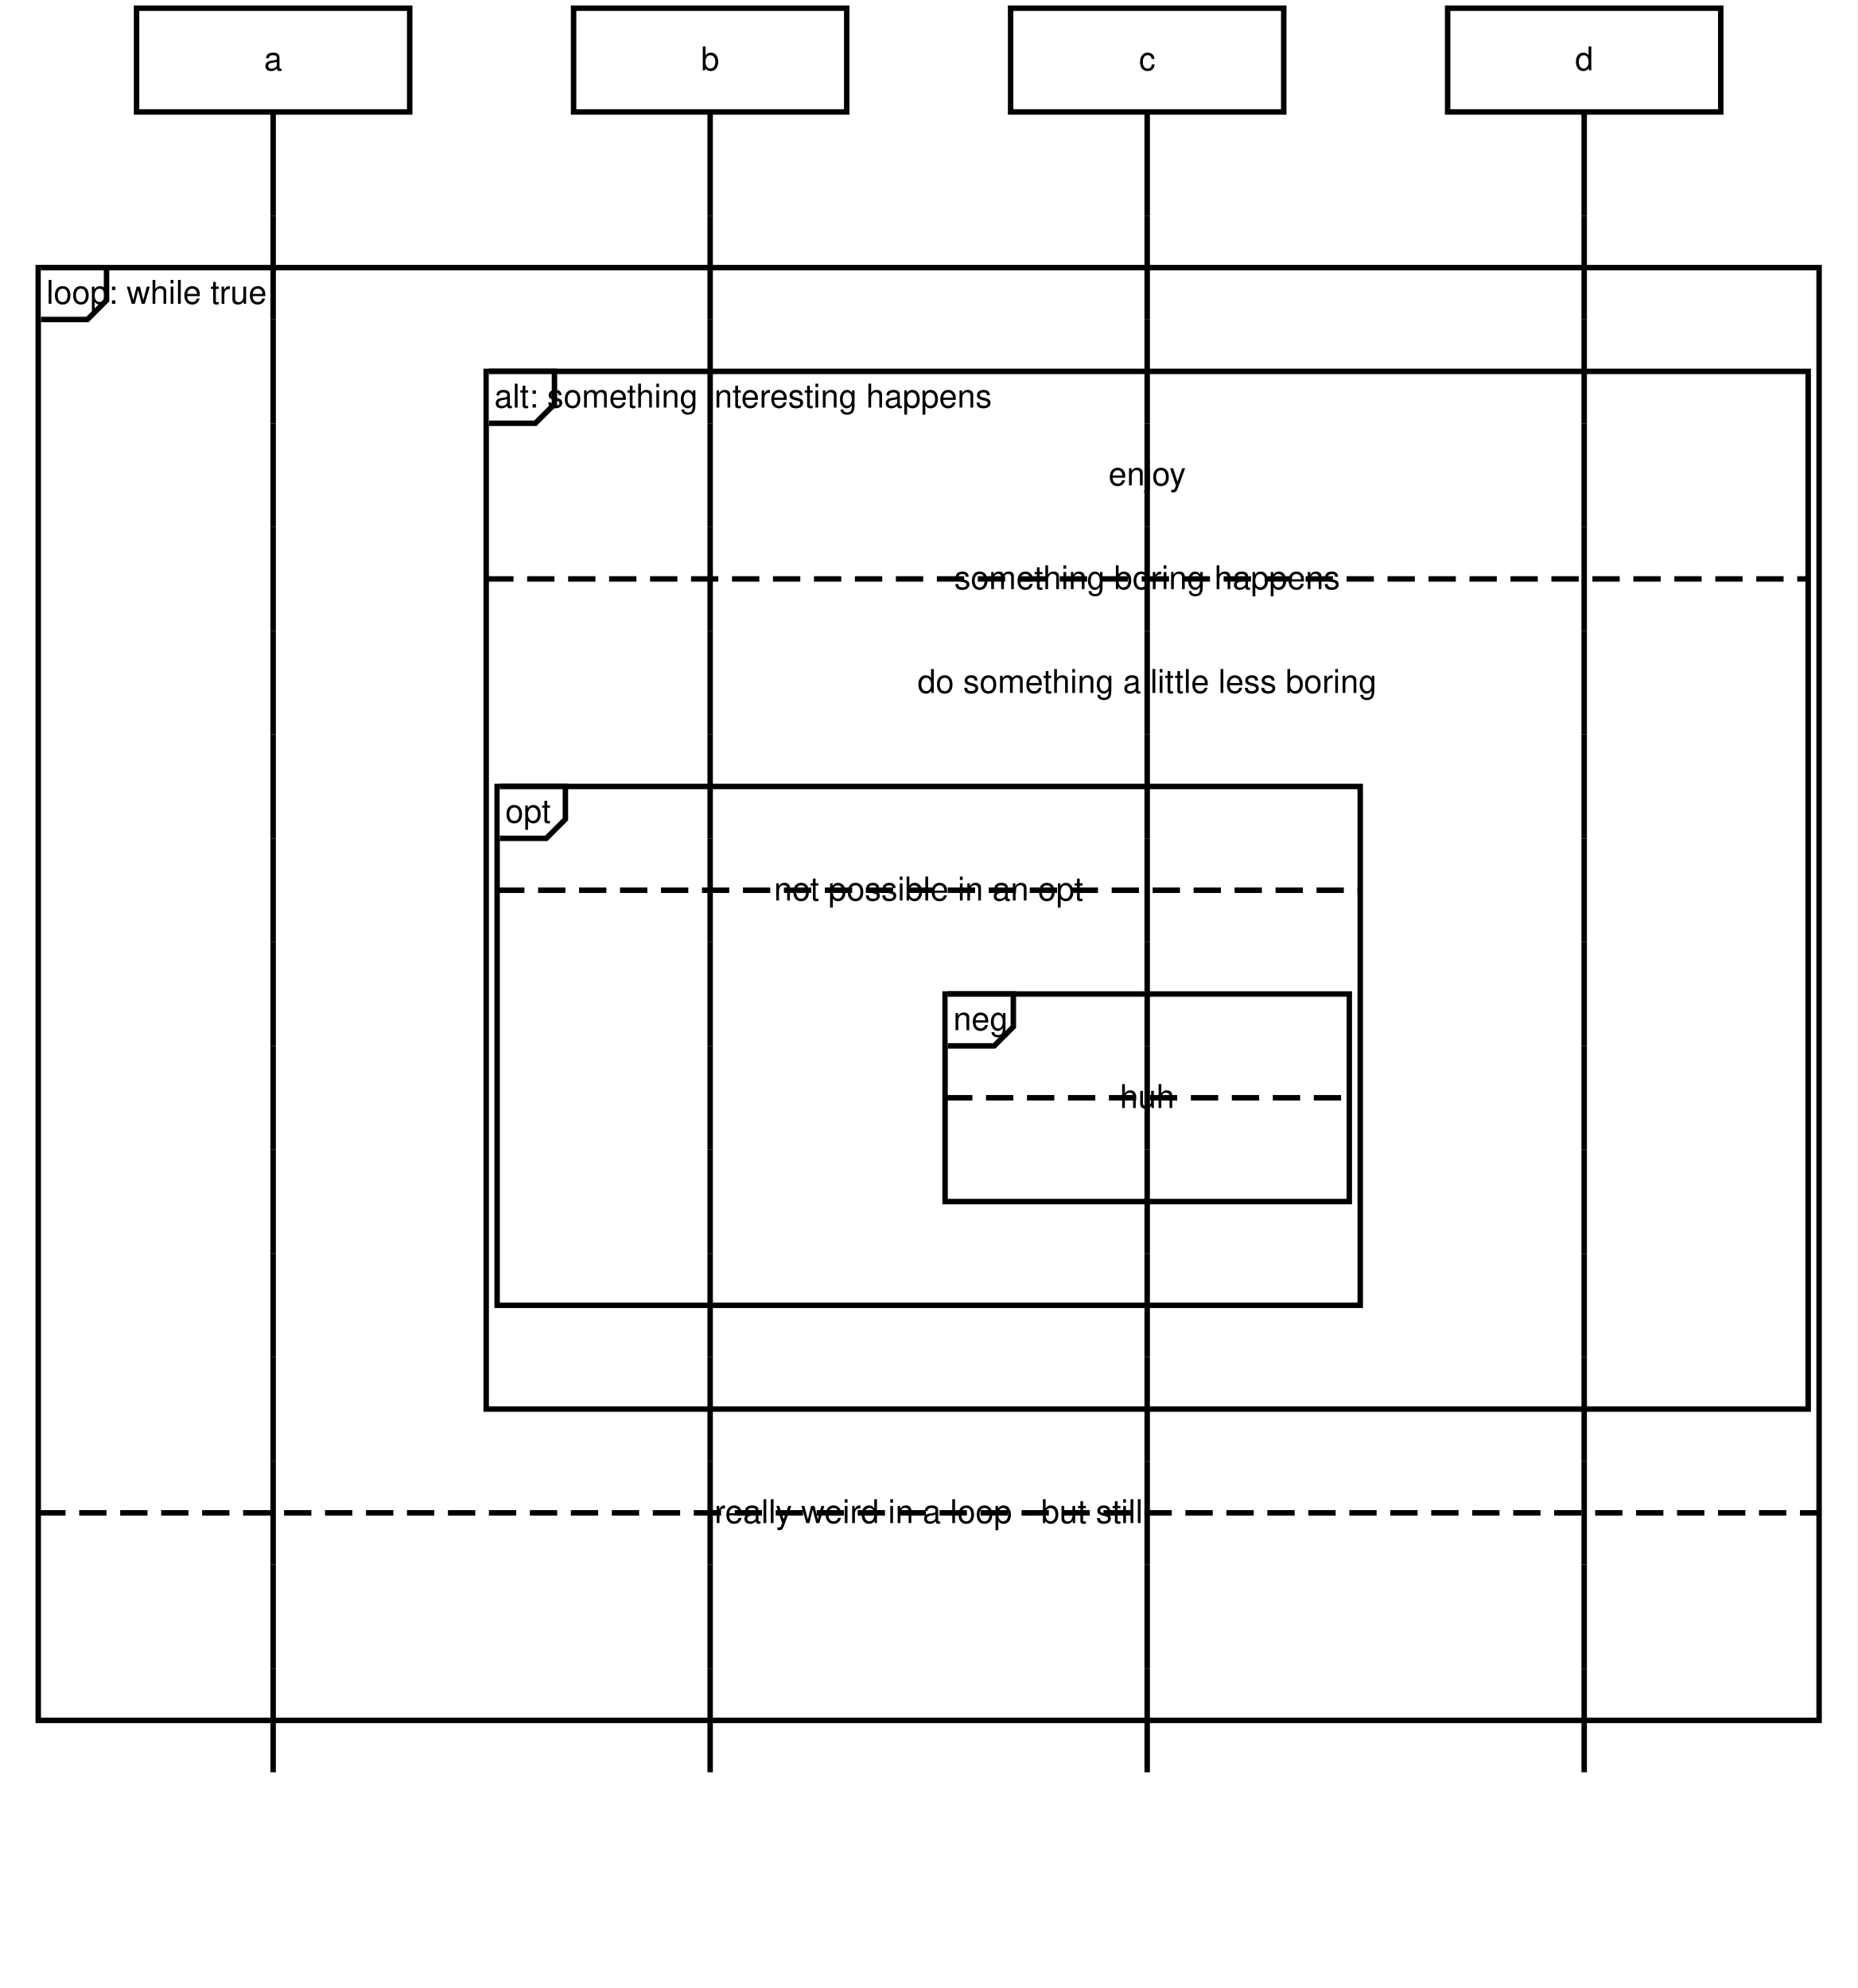
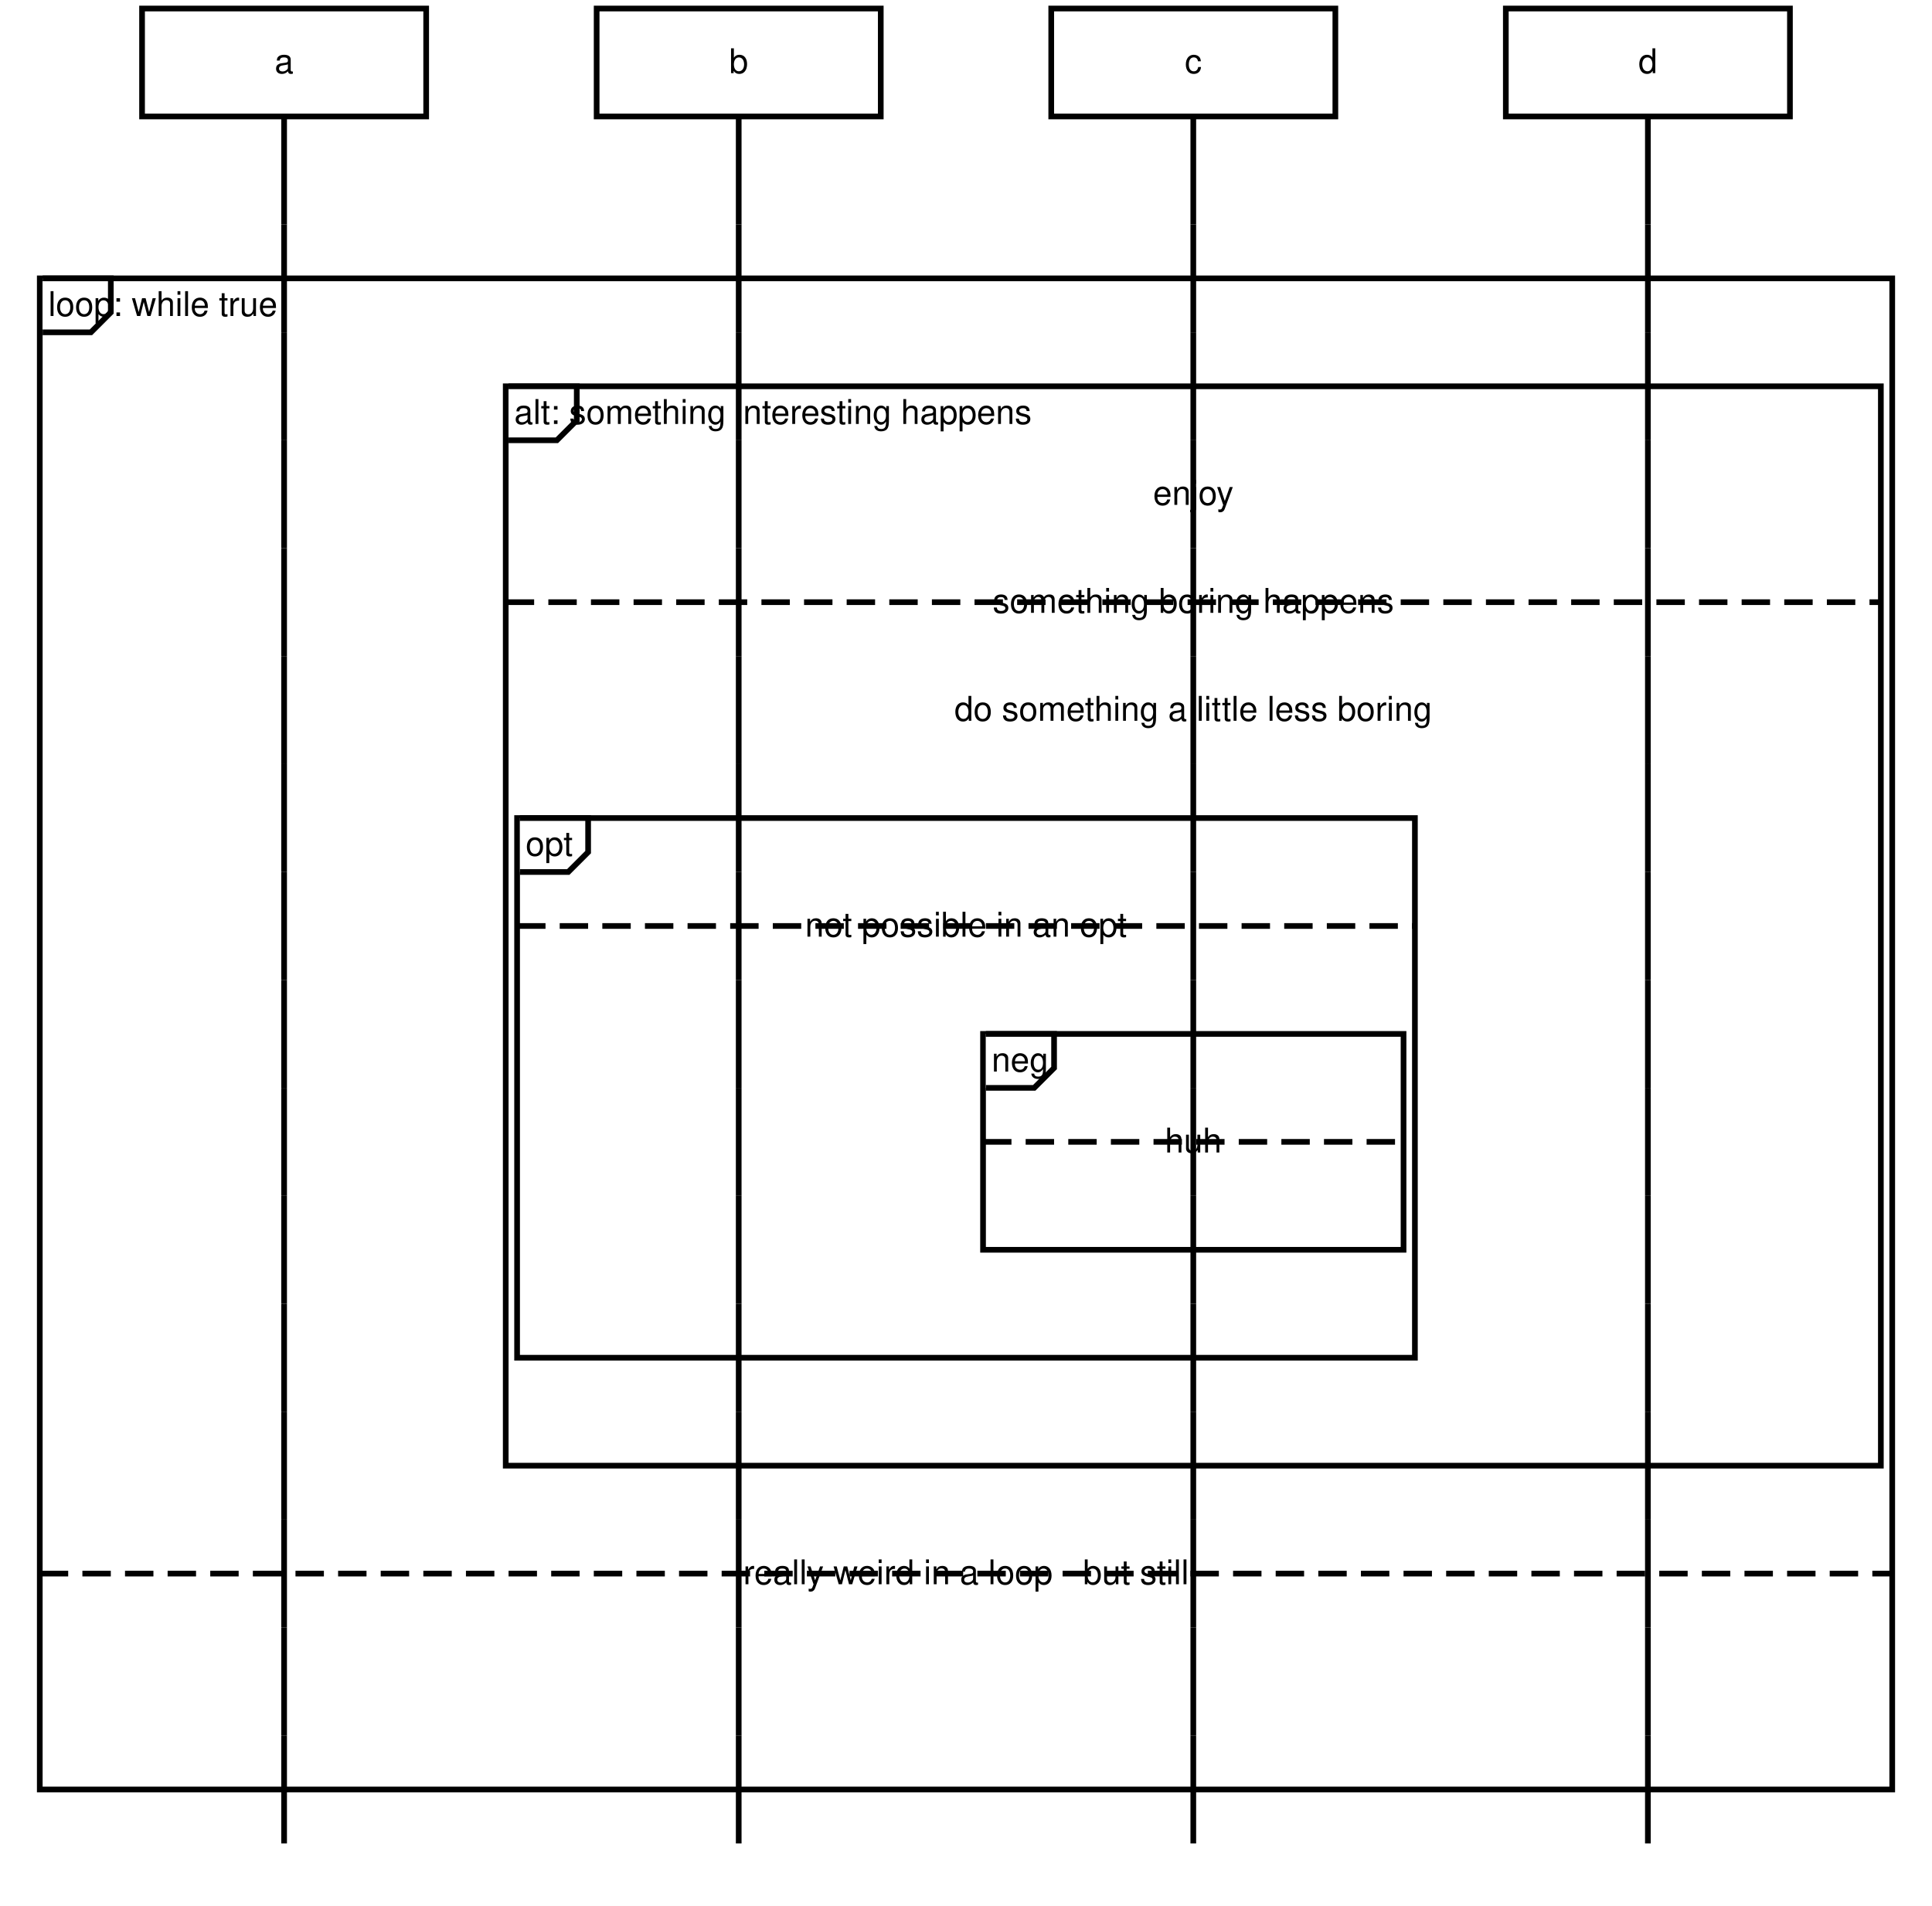
- <svg xmlns="http://www.w3.org/2000/svg" xmlns:xlink="http://www.w3.org/1999/xlink" version="1.1" id="mscgen_js-svg-__svg" class="mscgenjs-fence" width="680" height="728">
+ <svg xmlns="http://www.w3.org/2000/svg" xmlns:xlink="http://www.w3.org/1999/xlink" version="1.1" id="mscgen_js-svg-__svg" class="mscgenjs-fence" width="680" height="671">
  <defs>
    <style type="text/css">svg.mscgenjs-fence{font-family:Helvetica,sans-serif;font-size:12px;font-weight:normal;font-style:normal;text-decoration:none;background-color:white;stroke:black;stroke-width:2;color:black;}.mscgenjs-fence rect{fill:none;stroke:black;}.mscgenjs-fence rect.entity{fill:white;}.mscgenjs-fence rect.label-text-background{fill:white;stroke:white;stroke-width:0;}.mscgenjs-fence rect.bglayer{fill:white;stroke:white;stroke-width:0;}.mscgenjs-fence line{stroke:black;}.mscgenjs-fence line.return{stroke-dasharray:5,2;}.mscgenjs-fence line.comment{stroke-dasharray:5,2;}.mscgenjs-fence line.inline_expression_divider{stroke-dasharray:10,5;}.mscgenjs-fence text{color:inherit;stroke:none;text-anchor:middle;}.mscgenjs-fence text.entity-text{text-decoration:underline;}.mscgenjs-fence text.anchor-start{text-anchor:start;}.mscgenjs-fence path{stroke:black;color:black;fill:none;}.mscgenjs-fence .arrow-marker{overflow:visible;}.mscgenjs-fence .arrow-style{stroke-width:1;}.mscgenjs-fence .arcrowomit{stroke-dasharray:2,2;}.mscgenjs-fence rect.box, .mscgenjs-fence path.box{fill:white;}.mscgenjs-fence .inherit{stroke:inherit;color:inherit;}.mscgenjs-fence .inherit-fill{fill:inherit;}.mscgenjs-fence .watermark{stroke:black;color:black;fill:black;font-size:48pt;font-weight:bold;opacity:0.14;}</style>
    <g id="mscgen_js-svg-__svg__defs">
      <g id="mscgen_js-svg-__svgentities">
        <g id="mscgen_js-svg-__svga">
          <rect width="100" height="38" class="entity" />
          <g>
            <text x="50" y="22.75" class="entity-text ">
              <tspan>a</tspan>
            </text>
          </g>
        </g>
        <g id="mscgen_js-svg-__svgb">
          <rect width="100" height="38" x="160" class="entity" />
          <g>
            <text x="210" y="22.75" class="entity-text ">
              <tspan>b</tspan>
            </text>
          </g>
        </g>
        <g id="mscgen_js-svg-__svgc">
          <rect width="100" height="38" x="320" class="entity" />
          <g>
            <text x="370" y="22.75" class="entity-text ">
              <tspan>c</tspan>
            </text>
          </g>
        </g>
        <g id="mscgen_js-svg-__svgd">
          <rect width="100" height="38" x="480" class="entity" />
          <g>
            <text x="530" y="22.75" class="entity-text ">
              <tspan>d</tspan>
            </text>
          </g>
        </g>
      </g>
      <g id="mscgen_js-svg-__svgarcrow">
        <line x1="50" y1="-19" x2="50" y2="19" class="mscgen_js-svg-__svgarcrow" />
        <line x1="210" y1="-19" x2="210" y2="19" class="mscgen_js-svg-__svgarcrow" />
        <line x1="370" y1="-19" x2="370" y2="19" class="mscgen_js-svg-__svgarcrow" />
        <line x1="530" y1="-19" x2="530" y2="19" class="mscgen_js-svg-__svgarcrow" />
      </g>
      <g id="mscgen_js-svg-__svg0_0_label">
        <path d="M-35,0 l24,0  l0,12 l-7,7 l-17,0 " class="box inline_expression_label" />
        <g>
          <text x="-33" y="13.25" class="inline_expression-text loop-text anchor-start ">
            <tspan>loop: while true</tspan>
          </text>
        </g>
      </g>
      <g id="mscgen_js-svg-__svgarcrow_0">
        <line x1="50" y1="-19" x2="50" y2="19" class="arcrow" />
        <line x1="210" y1="-19" x2="210" y2="19" class="arcrow" />
        <line x1="370" y1="-19" x2="370" y2="19" class="arcrow" />
        <line x1="530" y1="-19" x2="530" y2="19" class="arcrow" />
      </g>
      <g id="mscgen_js-svg-__svg1_0_label">
        <path d="M129,0 l24,0  l0,12 l-7,7 l-17,0 " class="box inline_expression_label" />
        <g>
          <text x="131" y="13.25" class="inline_expression-text alt-text anchor-start ">
            <tspan>alt: something interesting happens</tspan>
          </text>
        </g>
      </g>
      <g id="mscgen_js-svg-__svgarcrow_1">
        <line x1="50" y1="-19" x2="50" y2="19" class="arcrow" />
        <line x1="210" y1="-19" x2="210" y2="19" class="arcrow" />
        <line x1="370" y1="-19" x2="370" y2="19" class="arcrow" />
        <line x1="530" y1="-19" x2="530" y2="19" class="arcrow" />
      </g>
      <g id="mscgen_js-svg-__svg2_0">
        <g id="mscgen_js-svg-__svg2_0_lbl">
          <rect width="15" height="15" x="2" y="2" class="label-text-background" />
          <text x="370" y="3.75" class="empty-text empty-row-text ">
            <tspan>enjoy</tspan>
          </text>
        </g>
      </g>
      <g id="mscgen_js-svg-__svgarcrow_2">
        <line x1="50" y1="-19" x2="50" y2="19" class="arcrow" />
        <line x1="210" y1="-19" x2="210" y2="19" class="arcrow" />
        <line x1="370" y1="-19" x2="370" y2="19" class="arcrow" />
        <line x1="530" y1="-19" x2="530" y2="19" class="arcrow" />
      </g>
      <g id="mscgen_js-svg-__svg3_0">
        <line x1="128" y1="0" x2="612" y2="0" class="inline_expression_divider" />
        <g id="mscgen_js-svg-__svg3_0_txt">
          <g id="mscgen_js-svg-__svg3_0_txt_lbl">
            <rect width="15" height="15" x="2" y="2" class="label-text-background" />
            <text x="370" y="3.75" class="empty-text comment-row-text ">
              <tspan>something boring happens</tspan>
            </text>
          </g>
        </g>
      </g>
      <g id="mscgen_js-svg-__svgarcrow_3">
        <line x1="50" y1="-19" x2="50" y2="19" class="arcrow" />
        <line x1="210" y1="-19" x2="210" y2="19" class="arcrow" />
        <line x1="370" y1="-19" x2="370" y2="19" class="arcrow" />
        <line x1="530" y1="-19" x2="530" y2="19" class="arcrow" />
      </g>
      <g id="mscgen_js-svg-__svg4_0">
        <g id="mscgen_js-svg-__svg4_0_lbl">
          <rect width="15" height="15" x="2" y="2" class="label-text-background" />
          <text x="370" y="3.75" class="empty-text empty-row-text ">
            <tspan>do something a little less boring</tspan>
          </text>
        </g>
      </g>
      <g id="mscgen_js-svg-__svgarcrow_4">
        <line x1="50" y1="-19" x2="50" y2="19" class="arcrow" />
        <line x1="210" y1="-19" x2="210" y2="19" class="arcrow" />
        <line x1="370" y1="-19" x2="370" y2="19" class="arcrow" />
        <line x1="530" y1="-19" x2="530" y2="19" class="arcrow" />
      </g>
      <g id="mscgen_js-svg-__svg5_0_label">
        <path d="M133,0 l24,0  l0,12 l-7,7 l-17,0 " class="box inline_expression_label" />
        <g>
          <text x="135" y="13.25" class="inline_expression-text opt-text anchor-start ">
            <tspan>opt</tspan>
          </text>
        </g>
      </g>
      <g id="mscgen_js-svg-__svgarcrow_5">
        <line x1="50" y1="-19" x2="50" y2="19" class="arcrow" />
        <line x1="210" y1="-19" x2="210" y2="19" class="arcrow" />
        <line x1="370" y1="-19" x2="370" y2="19" class="arcrow" />
        <line x1="530" y1="-19" x2="530" y2="19" class="arcrow" />
      </g>
      <g id="mscgen_js-svg-__svg6_0">
        <line x1="132" y1="0" x2="448" y2="0" class="inline_expression_divider" />
        <g id="mscgen_js-svg-__svg6_0_txt">
          <g id="mscgen_js-svg-__svg6_0_txt_lbl">
            <rect width="15" height="15" x="2" y="2" class="label-text-background" />
            <text x="290" y="3.75" class="empty-text comment-row-text ">
              <tspan>not possible in an opt</tspan>
            </text>
          </g>
        </g>
      </g>
      <g id="mscgen_js-svg-__svgarcrow_6">
        <line x1="50" y1="-19" x2="50" y2="19" class="arcrow" />
        <line x1="210" y1="-19" x2="210" y2="19" class="arcrow" />
        <line x1="370" y1="-19" x2="370" y2="19" class="arcrow" />
        <line x1="530" y1="-19" x2="530" y2="19" class="arcrow" />
      </g>
      <g id="mscgen_js-svg-__svg7_0_label">
        <path d="M297,0 l24,0  l0,12 l-7,7 l-17,0 " class="box inline_expression_label" />
        <g>
          <text x="299" y="13.25" class="inline_expression-text neg-text anchor-start ">
            <tspan>neg</tspan>
          </text>
        </g>
      </g>
      <g id="mscgen_js-svg-__svgarcrow_7">
        <line x1="50" y1="-19" x2="50" y2="19" class="arcrow" />
        <line x1="210" y1="-19" x2="210" y2="19" class="arcrow" />
        <line x1="370" y1="-19" x2="370" y2="19" class="arcrow" />
        <line x1="530" y1="-19" x2="530" y2="19" class="arcrow" />
      </g>
      <g id="mscgen_js-svg-__svg8_0">
        <line x1="296" y1="0" x2="444" y2="0" class="inline_expression_divider" />
        <g id="mscgen_js-svg-__svg8_0_txt">
          <g id="mscgen_js-svg-__svg8_0_txt_lbl">
            <rect width="15" height="15" x="2" y="2" class="label-text-background" />
            <text x="370" y="3.75" class="empty-text comment-row-text ">
              <tspan>huh</tspan>
            </text>
          </g>
        </g>
      </g>
      <g id="mscgen_js-svg-__svgarcrow_8">
        <line x1="50" y1="-19" x2="50" y2="19" class="arcrow" />
        <line x1="210" y1="-19" x2="210" y2="19" class="arcrow" />
        <line x1="370" y1="-19" x2="370" y2="19" class="arcrow" />
        <line x1="530" y1="-19" x2="530" y2="19" class="arcrow" />
      </g>
      <g id="mscgen_js-svg-__svg9_0">
        <g id="mscgen_js-svg-__svg9_0_lbl" />
      </g>
      <g id="mscgen_js-svg-__svgarcrow_9">
        <line x1="50" y1="-19" x2="50" y2="19" class="arcrow" />
        <line x1="210" y1="-19" x2="210" y2="19" class="arcrow" />
        <line x1="370" y1="-19" x2="370" y2="19" class="arcrow" />
        <line x1="530" y1="-19" x2="530" y2="19" class="arcrow" />
      </g>
      <g id="mscgen_js-svg-__svg10_0">
        <g id="mscgen_js-svg-__svg10_0_lbl" />
      </g>
      <g id="mscgen_js-svg-__svgarcrow_10">
        <line x1="50" y1="-19" x2="50" y2="19" class="arcrow" />
        <line x1="210" y1="-19" x2="210" y2="19" class="arcrow" />
        <line x1="370" y1="-19" x2="370" y2="19" class="arcrow" />
        <line x1="530" y1="-19" x2="530" y2="19" class="arcrow" />
      </g>
      <g id="mscgen_js-svg-__svg11_0">
        <g id="mscgen_js-svg-__svg11_0_lbl" />
      </g>
      <g id="mscgen_js-svg-__svgarcrow_11">
        <line x1="50" y1="-19" x2="50" y2="19" class="arcrow" />
        <line x1="210" y1="-19" x2="210" y2="19" class="arcrow" />
        <line x1="370" y1="-19" x2="370" y2="19" class="arcrow" />
        <line x1="530" y1="-19" x2="530" y2="19" class="arcrow" />
      </g>
      <g id="mscgen_js-svg-__svg12_0">
        <line x1="-36" y1="0" x2="616" y2="0" class="inline_expression_divider" />
        <g id="mscgen_js-svg-__svg12_0_txt">
          <g id="mscgen_js-svg-__svg12_0_txt_lbl">
            <rect width="15" height="15" x="2" y="2" class="label-text-background" />
            <text x="290" y="3.75" class="empty-text comment-row-text ">
              <tspan>really weird in a loop - but still</tspan>
            </text>
          </g>
        </g>
      </g>
      <g id="mscgen_js-svg-__svgarcrow_12">
        <line x1="50" y1="-19" x2="50" y2="19" class="arcrow" />
        <line x1="210" y1="-19" x2="210" y2="19" class="arcrow" />
        <line x1="370" y1="-19" x2="370" y2="19" class="arcrow" />
        <line x1="530" y1="-19" x2="530" y2="19" class="arcrow" />
      </g>
      <g id="mscgen_js-svg-__svg13_0">
        <g id="mscgen_js-svg-__svg13_0_lbl" />
      </g>
      <g id="mscgen_js-svg-__svgarcrow_13">
        <line x1="50" y1="-19" x2="50" y2="19" class="arcrow" />
        <line x1="210" y1="-19" x2="210" y2="19" class="arcrow" />
        <line x1="370" y1="-19" x2="370" y2="19" class="arcrow" />
        <line x1="530" y1="-19" x2="530" y2="19" class="arcrow" />
      </g>
      <g id="mscgen_js-svg-__svg14_0">
        <g id="mscgen_js-svg-__svg14_0_lbl" />
      </g>
      <g id="mscgen_js-svg-__svgarcrow_14">
        <line x1="50" y1="-19" x2="50" y2="19" class="arcrow" />
        <line x1="210" y1="-19" x2="210" y2="19" class="arcrow" />
        <line x1="370" y1="-19" x2="370" y2="19" class="arcrow" />
        <line x1="530" y1="-19" x2="530" y2="19" class="arcrow" />
      </g>
      <g id="mscgen_js-svg-__svg0_0">
        <rect width="652" height="532" x="-36" class="box inline_expression loop" />
        <g />
      </g>
      <g id="mscgen_js-svg-__svg1_0">
        <rect width="484" height="380" x="128" class="box inline_expression alt" />
        <g />
      </g>
      <g id="mscgen_js-svg-__svg5_0">
        <rect width="316" height="190" x="132" class="box inline_expression opt" />
        <g />
      </g>
      <g id="mscgen_js-svg-__svg7_0">
        <rect width="148" height="76" x="296" class="box inline_expression neg" />
        <g />
      </g>
    </g>
  </defs>
  <g id="mscgen_js-svg-__svg__body" transform="translate(50,3) scale(1,1)">
    <g id="mscgen_js-svg-__svg__background">
-       <rect width="680" height="728" x="-50" y="-3" class="bglayer" />
+       <rect width="680" height="671" x="-50" y="-3" class="bglayer" />
    </g>
    <g id="mscgen_js-svg-__svg__arcspanlayer">
      <use x="0" y="95" xlink:href="#mscgen_js-svg-__svg0_0" />
      <use x="0" y="133" xlink:href="#mscgen_js-svg-__svg1_0" />
      <use x="0" y="285" xlink:href="#mscgen_js-svg-__svg5_0" />
      <use x="0" y="361" xlink:href="#mscgen_js-svg-__svg7_0" />
    </g>
    <g id="mscgen_js-svg-__svg__lifelinelayer">
      <use x="0" y="57" xlink:href="#mscgen_js-svg-__svgarcrow" />
      <use x="0" y="95" xlink:href="#mscgen_js-svg-__svgarcrow_0" />
      <use x="0" y="133" xlink:href="#mscgen_js-svg-__svgarcrow_1" />
      <use x="0" y="171" xlink:href="#mscgen_js-svg-__svgarcrow_2" />
      <use x="0" y="209" xlink:href="#mscgen_js-svg-__svgarcrow_3" />
      <use x="0" y="247" xlink:href="#mscgen_js-svg-__svgarcrow_4" />
      <use x="0" y="285" xlink:href="#mscgen_js-svg-__svgarcrow_5" />
      <use x="0" y="323" xlink:href="#mscgen_js-svg-__svgarcrow_6" />
      <use x="0" y="361" xlink:href="#mscgen_js-svg-__svgarcrow_7" />
      <use x="0" y="399" xlink:href="#mscgen_js-svg-__svgarcrow_8" />
      <use x="0" y="437" xlink:href="#mscgen_js-svg-__svgarcrow_9" />
      <use x="0" y="475" xlink:href="#mscgen_js-svg-__svgarcrow_10" />
      <use x="0" y="513" xlink:href="#mscgen_js-svg-__svgarcrow_11" />
      <use x="0" y="551" xlink:href="#mscgen_js-svg-__svgarcrow_12" />
      <use x="0" y="589" xlink:href="#mscgen_js-svg-__svgarcrow_13" />
      <use x="0" y="627" xlink:href="#mscgen_js-svg-__svgarcrow_14" />
    </g>
    <g id="mscgen_js-svg-__svg__sequencelayer">
      <use x="0" y="0" xlink:href="#mscgen_js-svg-__svgentities" />
      <use x="0" y="171" xlink:href="#mscgen_js-svg-__svg2_0" />
      <use x="0" y="209" xlink:href="#mscgen_js-svg-__svg3_0" />
      <use x="0" y="247" xlink:href="#mscgen_js-svg-__svg4_0" />
      <use x="0" y="323" xlink:href="#mscgen_js-svg-__svg6_0" />
      <use x="0" y="399" xlink:href="#mscgen_js-svg-__svg8_0" />
      <use x="0" y="437" xlink:href="#mscgen_js-svg-__svg9_0" />
      <use x="0" y="475" xlink:href="#mscgen_js-svg-__svg10_0" />
      <use x="0" y="513" xlink:href="#mscgen_js-svg-__svg11_0" />
      <use x="0" y="551" xlink:href="#mscgen_js-svg-__svg12_0" />
      <use x="0" y="589" xlink:href="#mscgen_js-svg-__svg13_0" />
      <use x="0" y="627" xlink:href="#mscgen_js-svg-__svg14_0" />
    </g>
    <g id="mscgen_js-svg-__svg__notelayer">
      <use x="0" y="95" xlink:href="#mscgen_js-svg-__svg0_0_label" />
      <use x="0" y="133" xlink:href="#mscgen_js-svg-__svg1_0_label" />
      <use x="0" y="285" xlink:href="#mscgen_js-svg-__svg5_0_label" />
      <use x="0" y="361" xlink:href="#mscgen_js-svg-__svg7_0_label" />
    </g>
    <g id="mscgen_js-svg-__svg__watermark" />
    <g id="mscgen_js-svg-__svg__onionskin" class="onionskin" />
  </g>
</svg>
